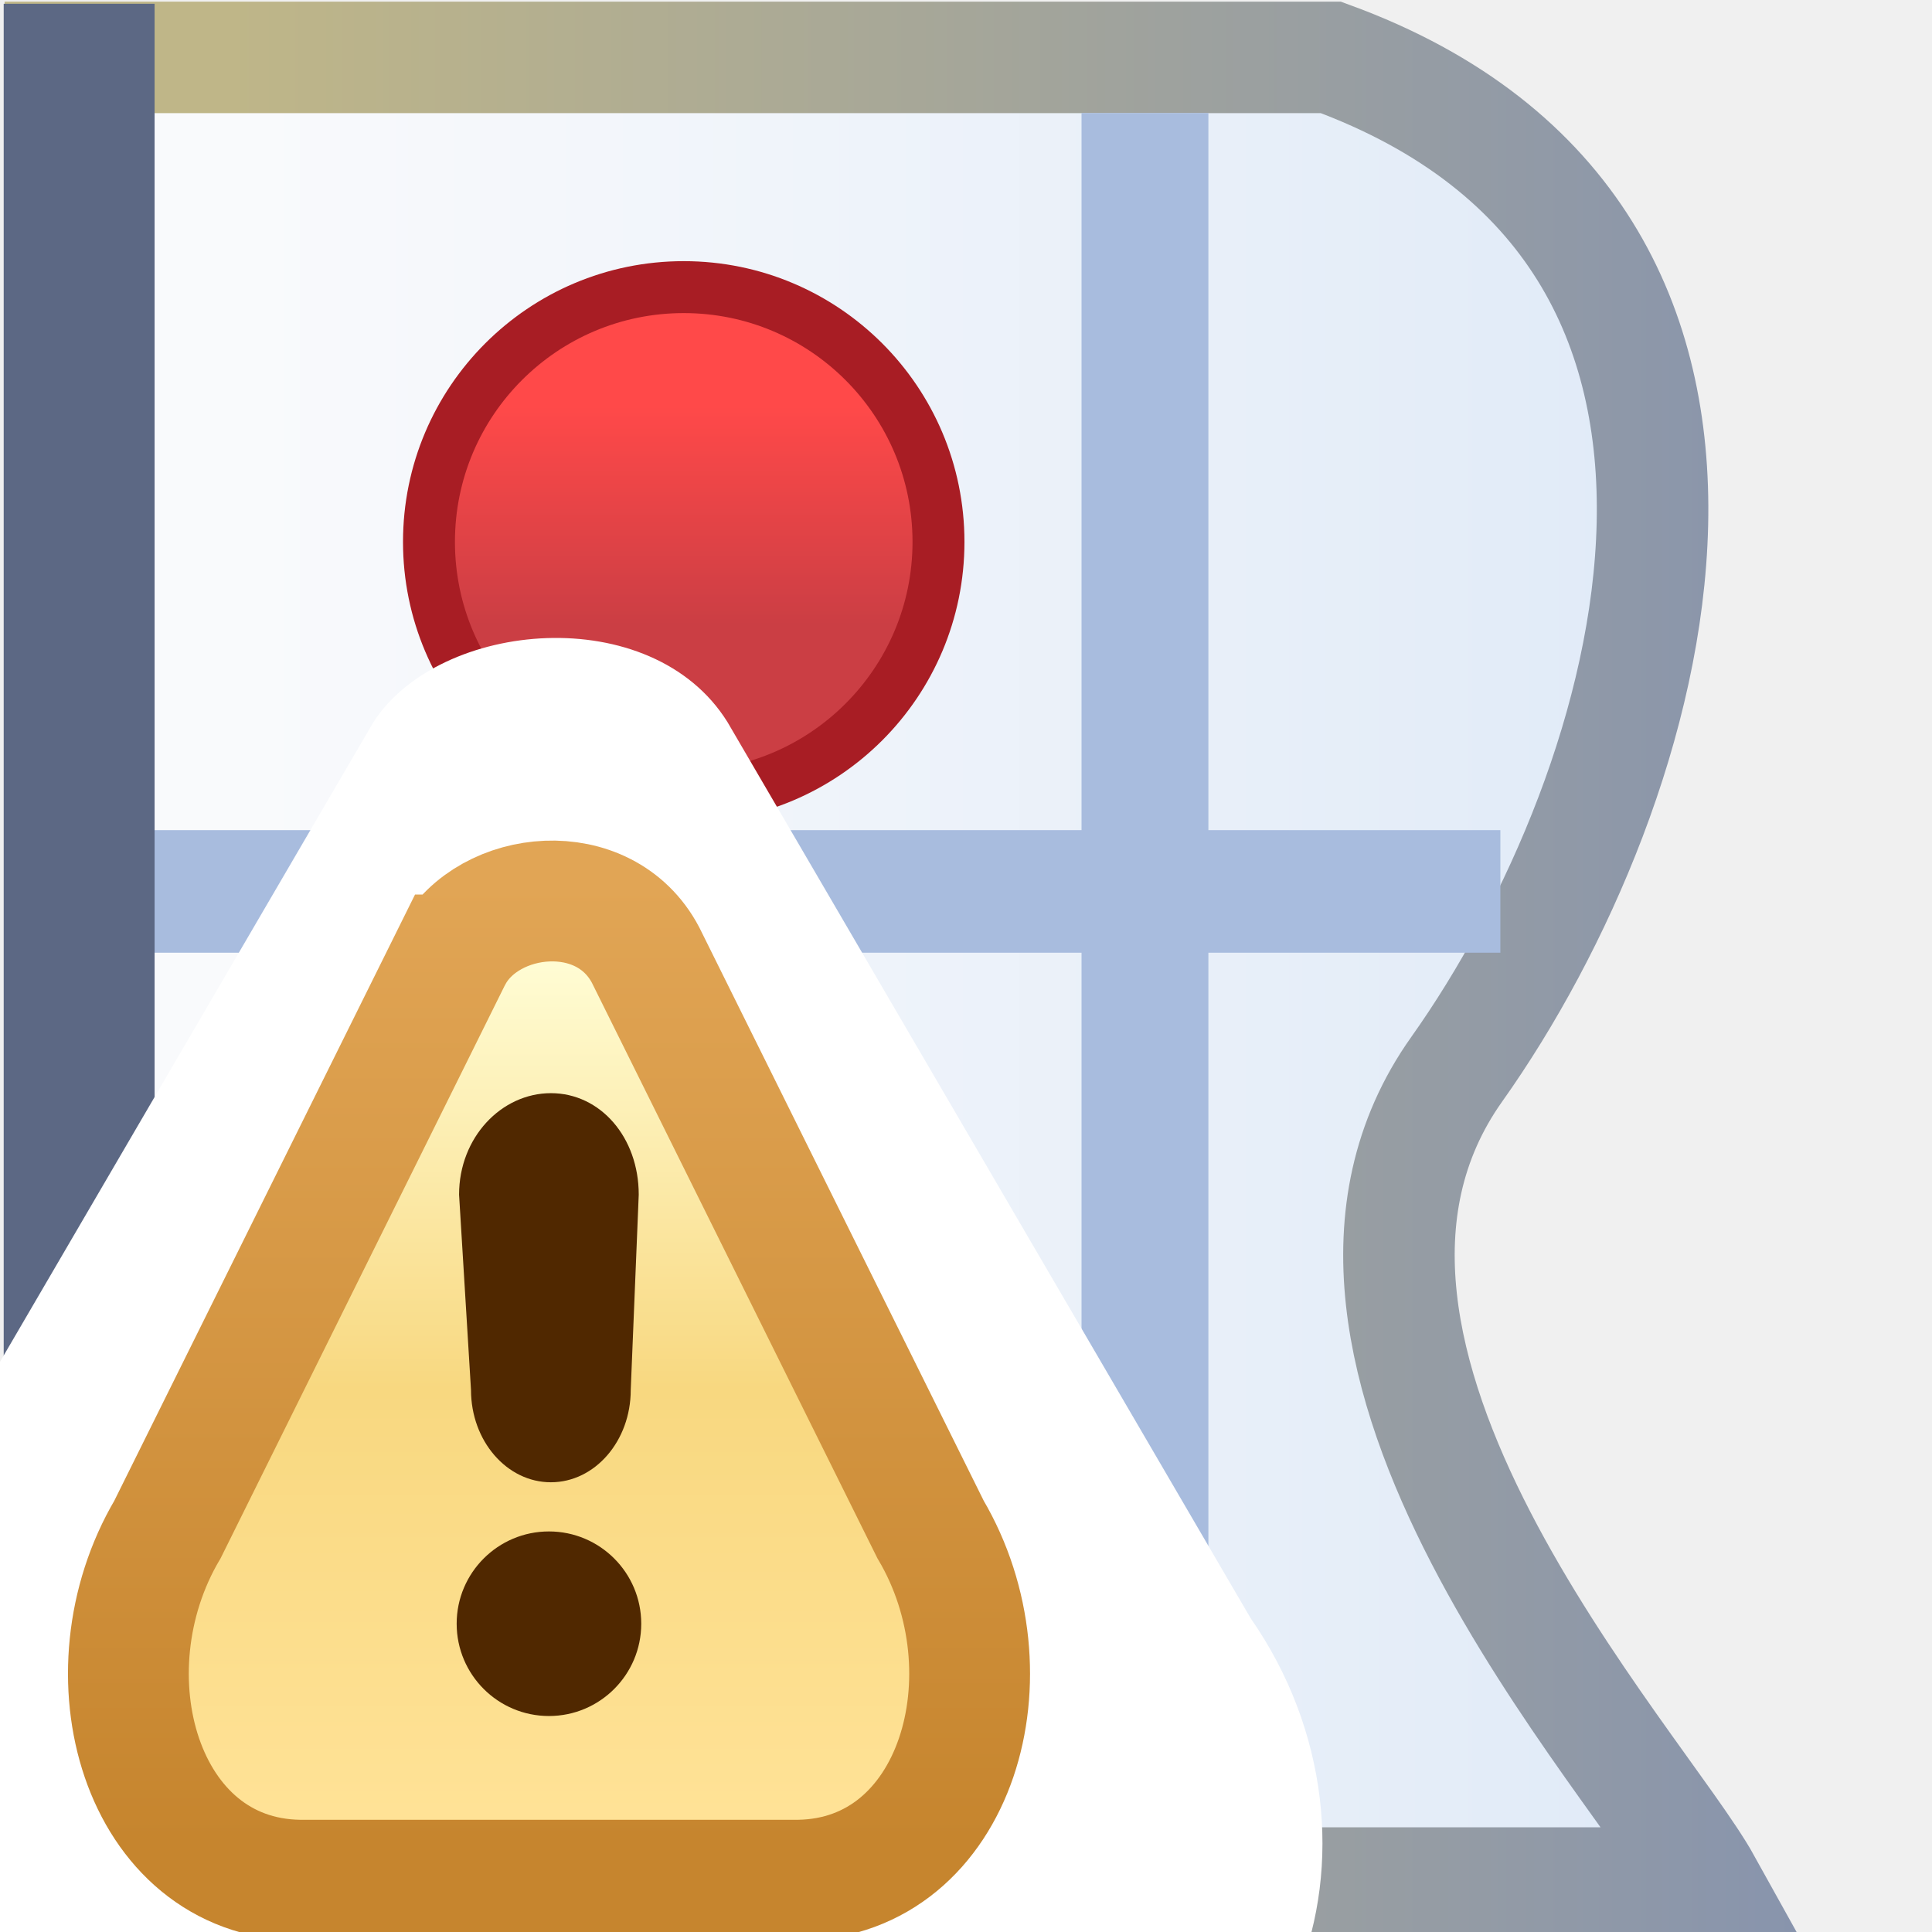
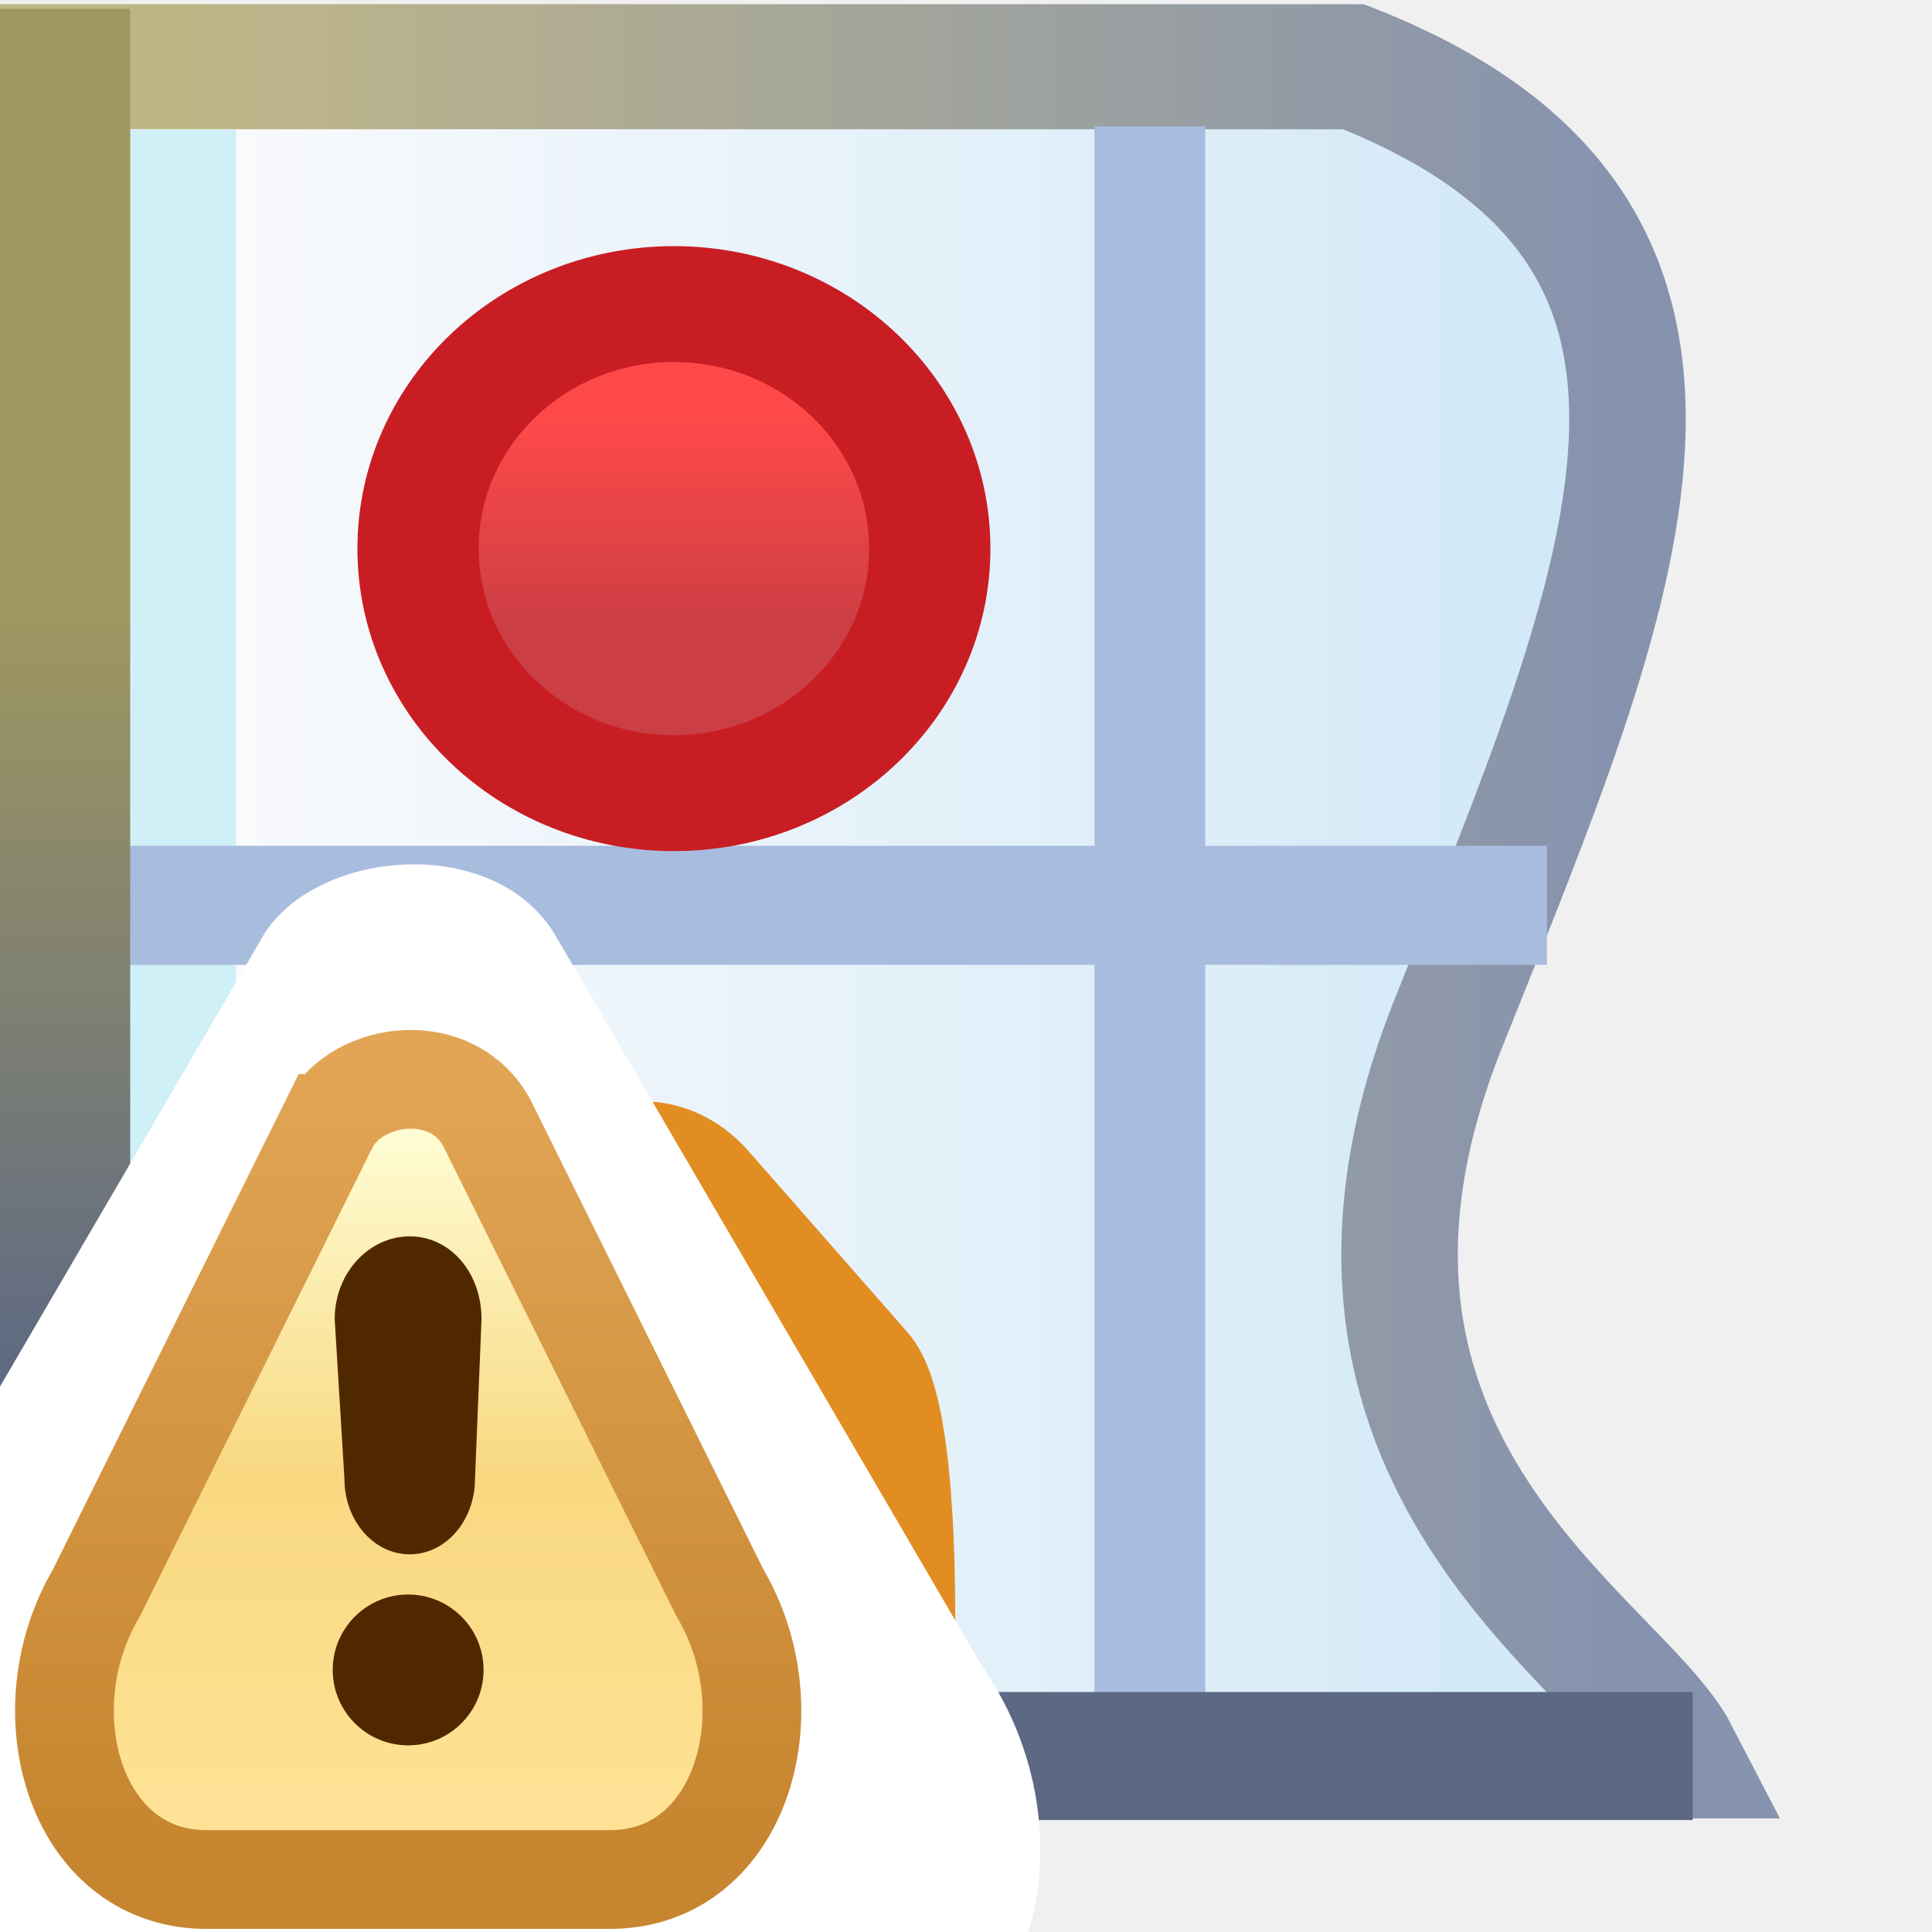
<svg xmlns="http://www.w3.org/2000/svg" xmlns:xlink="http://www.w3.org/1999/xlink" width="16" height="16" id="svg2" version="1.1">
  <defs id="defs4">
    <linearGradient id="linearGradient3852">
      <stop style="stop-color:#ff4949;stop-opacity:1" offset="0" id="stop3854" />
      <stop style="stop-color:#cb3e44;stop-opacity:1" offset="1" id="stop3856" />
    </linearGradient>
    <linearGradient id="linearGradient5105">
      <stop style="stop-color:#bfb688;stop-opacity:1;" offset="0" id="stop5107" />
      <stop style="stop-color:#8693ae;stop-opacity:1" offset="1" id="stop5109" />
    </linearGradient>
    <linearGradient id="linearGradient5255">
      <stop style="stop-color:#f9fafc;stop-opacity:1" offset="0" id="stop5257" />
      <stop style="stop-color:#dee9f7;stop-opacity:1" offset="1" id="stop5259" />
    </linearGradient>
    <linearGradient id="linearGradient4903-7-7-52">
      <stop id="stop4905-2-3-9" offset="0" style="stop-color:#ffe69f;stop-opacity:1" />
      <stop style="stop-color:#ffcb2f;stop-opacity:1" offset="0.415" id="stop4911-4-9-2" />
      <stop id="stop4907-3-6-1" offset="1" style="stop-color:#ffffff;stop-opacity:1" />
    </linearGradient>
-     <linearGradient xlink:href="#linearGradient5255" id="linearGradient18366" gradientUnits="userSpaceOnUse" gradientTransform="matrix(1.382308,0,0,0.9807125,-6.264242,20.04421)" x1="22.879" y1="1037.211" x2="22.879" y2="1051.027" />
-     <linearGradient xlink:href="#linearGradient5105" id="linearGradient18368" gradientUnits="userSpaceOnUse" gradientTransform="matrix(1.382308,0,0,0.9807125,20.35621,20.04421)" x1="9.171" y1="1036.943" x2="9.171" y2="1051.68" />
+     <linearGradient xlink:href="#linearGradient5255" id="linearGradient18366" gradientUnits="userSpaceOnUse" gradientTransform="matrix(1.290757,0,0,0.9157589,-4.820673,87.268)" x1="22.879" y1="1037.211" x2="22.879" y2="1051.027" />
+     <linearGradient xlink:href="#linearGradient5105" id="linearGradient18368" gradientUnits="userSpaceOnUse" gradientTransform="matrix(1.290757,0,0,0.9157589,20.03668,87.268)" x1="9.171" y1="1036.943" x2="9.171" y2="1051.68" />
    <linearGradient xlink:href="#linearGradient4903-7-7-52" id="linearGradient20355" gradientUnits="userSpaceOnUse" gradientTransform="matrix(0.7216023,0,0,0.7216023,246.5466,-1265.794)" x1="733.184" y1="727.802" x2="738.317" y2="732.935" />
    <linearGradient y2="0.393" x2="6.389" y1="7.237" x1="6.389" gradientUnits="userSpaceOnUse" id="linearGradient4200" xlink:href="#linearGradient5091" />
    <linearGradient y2="0.982" x2="3.383" y1="7.016" x1="3.383" gradientUnits="userSpaceOnUse" id="linearGradient4198" xlink:href="#linearGradient5081" />
    <linearGradient id="linearGradient5081">
      <stop id="stop5083" offset="0" style="stop-color:#ffe296;stop-opacity:1" />
      <stop style="stop-color:#f8d880;stop-opacity:1" offset="0.5" id="stop5089" />
      <stop id="stop5085" offset="1" style="stop-color:#fffcd3;stop-opacity:1" />
    </linearGradient>
    <linearGradient id="linearGradient5091">
      <stop id="stop5093" offset="0" style="stop-color:#c6852e;stop-opacity:1" />
      <stop id="stop5095" offset="1" style="stop-color:#e1a555;stop-opacity:1" />
    </linearGradient>
    <linearGradient y2="0.982" x2="3.383" y1="7.016" x1="3.383" gradientUnits="userSpaceOnUse" id="linearGradient4198-1" xlink:href="#linearGradient5081-2" />
    <linearGradient id="linearGradient5081-2">
      <stop id="stop5083-6" offset="0" style="stop-color:#ffe296;stop-opacity:1" />
      <stop style="stop-color:#f8d880;stop-opacity:1" offset="0.5" id="stop5089-6" />
      <stop id="stop5085-1" offset="1" style="stop-color:#fffcd3;stop-opacity:1" />
    </linearGradient>
    <linearGradient y2="0.393" x2="6.389" y1="7.237" x1="6.389" gradientUnits="userSpaceOnUse" id="linearGradient4200-0" xlink:href="#linearGradient5091-0" />
    <linearGradient id="linearGradient5091-0">
      <stop id="stop5093-5" offset="0" style="stop-color:#c6852e;stop-opacity:1" />
      <stop id="stop5095-9" offset="1" style="stop-color:#e1a555;stop-opacity:1" />
    </linearGradient>
    <linearGradient xlink:href="#linearGradient3852" id="linearGradient3858" x1="385.984" y1="462.57" x2="385.984" y2="471.699" gradientUnits="userSpaceOnUse" />
+     <linearGradient xlink:href="#linearGradient5081" id="linearGradient3067" gradientUnits="userSpaceOnUse" x1="3.383" y1="7.016" x2="3.383" y2="0.982" />
+     <linearGradient xlink:href="#linearGradient5091" id="linearGradient3069" gradientUnits="userSpaceOnUse" x1="6.389" y1="7.237" x2="6.389" y2="0.393" />
+     <linearGradient xlink:href="#linearGradient5255-7" id="linearGradient3807" gradientUnits="userSpaceOnUse" gradientTransform="matrix(1.382308,0,0,0.9807125,-6.192931,20.04421)" x1="22.879" y1="1037.211" x2="22.879" y2="1051.027" />
+     <linearGradient id="linearGradient5255-7">
+       <stop style="stop-color:#f9fafc;stop-opacity:1" offset="0" id="stop5257-9" />
+       <stop style="stop-color:#d2e9f7;stop-opacity:1;" offset="1" id="stop5259-2" />
+     </linearGradient>
+     <linearGradient xlink:href="#linearGradient5105-2" id="linearGradient3809" gradientUnits="userSpaceOnUse" gradientTransform="matrix(1.382308,0,0,0.9807125,20.42752,20.04421)" x1="9.171" y1="1036.943" x2="9.171" y2="1051.68" />
+     <linearGradient id="linearGradient5105-2">
+       <stop style="stop-color:#bfb688;stop-opacity:1;" offset="0" id="stop5107-4" />
+       <stop style="stop-color:#8693ae;stop-opacity:1" offset="1" id="stop5109-5" />
+     </linearGradient>
+     <linearGradient xlink:href="#linearGradient3840" id="linearGradient3846" x1="1035.598" y1="28.696" x2="1035.598" y2="21.129" gradientUnits="userSpaceOnUse" />
+     <linearGradient id="linearGradient3840">
+       <stop style="stop-color:#5c6884;stop-opacity:1;" offset="0" id="stop3842" />
+       <stop style="stop-color:#a09860;stop-opacity:1;" offset="1" id="stop3844" />
+     </linearGradient>
+     <linearGradient xlink:href="#linearGradient4903-7-7-52-1" id="linearGradient3027" gradientUnits="userSpaceOnUse" gradientTransform="matrix(0.7216023,0,0,0.7216023,246.5466,-1265.794)" x1="733.184" y1="727.802" x2="738.317" y2="732.935" />
+     <linearGradient id="linearGradient4903-7-7-52-1">
+       <stop id="stop4905-2-3-9-1" offset="0" style="stop-color:#ffe69f;stop-opacity:1" />
+       <stop style="stop-color:#ffcb2f;stop-opacity:1" offset="0.415" id="stop4911-4-9-2-1" />
+       <stop id="stop4907-3-6-1-8" offset="1" style="stop-color:#ffffff;stop-opacity:1" />
+     </linearGradient>
+     <linearGradient y2="471.699" x2="385.984" y1="462.57" x1="385.984" gradientUnits="userSpaceOnUse" id="linearGradient3048" xlink:href="#linearGradient3852-1" />
+     <linearGradient id="linearGradient3852-1">
+       <stop style="stop-color:#ff4949;stop-opacity:1" offset="0" id="stop3854-7" />
+       <stop style="stop-color:#cb3e44;stop-opacity:1" offset="1" id="stop3856-4" />
+     </linearGradient>
  </defs>
  <g id="layer1" style="display:inline" transform="translate(0,-1036.362)">
+     <g transform="translate(-0.04378716,0.04324301)" style="display:inline" id="g3854">
+       <g transform="matrix(0.9346781,0,0,0.9346781,-14.57181,69.04451)" id="g8472-4" style="display:inline">
+         <g id="g8421-6" transform="translate(15.60054,0)" />
+         <g transform="matrix(0,1,1,0,-1019.403,1019.403)" id="g10285-0">
+           <g transform="matrix(0.9376926,0,0,0.8733354,0.967742,131.1012)" id="g3797">
+             <path id="rect4172-1" d="m 16.097,1035.528 15.962,0 0,16.568 c -1.063,-0.59 -2.773,-4.141 -6.924,-2.359 -4.151,1.782 -7.453,3.367 -9.037,-0.962 z" style="fill:url(#linearGradient3807);fill-opacity:1;stroke:url(#linearGradient3809);stroke-width:1.182;stroke-linecap:butt;stroke-linejoin:miter;stroke-miterlimit:4;stroke-opacity:1;stroke-dasharray:none;stroke-dashoffset:0;display:inline" />
+             <rect transform="matrix(0,1.225059,1.140978,0,15.51684,1034.988)" y="1.031" x="1.062" height="13" width="0.938" id="rect3852" style="fill:#d0f0f8;fill-opacity:1;stroke:none" />
+             <path style="fill:#adc1e1;fill-opacity:1;stroke:#a8bcde;stroke-width:1.125px;stroke-linecap:butt;stroke-linejoin:miter;stroke-opacity:1" d="m 24.022,1036.295 0,14.441" id="path18345" />
+             <path style="fill:#adc1e1;fill-opacity:1;stroke:#a8bcde;stroke-width:1.124px;stroke-linecap:butt;stroke-linejoin:miter;stroke-opacity:1" d="m 16.662,1046.708 15.958,0" id="path18347" />
+             <rect style="fill:url(#linearGradient3846);fill-opacity:1;stroke:none" id="rect21127" width="1.337" height="17.152" x="1035.026" y="15.551" transform="matrix(0,1,1,0,0,0)" ry="0" />
+             <rect transform="scale(1,-1)" style="fill:#5c6884;fill-opacity:1;stroke:none;display:inline" id="rect21127-6" width="1.21" height="17.229" x="31.455" y="-1052.215" ry="0" />
+           </g>
+           <rect style="fill:none;stroke:none" id="rect4942-3" width="1.418" height="1.07" x="22.742" y="1042.646" />
+           <rect style="fill:none;stroke:none;display:inline" id="rect4942-1-75" width="1.418" height="1.07" x="22.742" y="1044.786" />
+           <g transform="matrix(0.8824479,0,0,0.8262642,3.970926,181.0493)" id="g20348">
+             <rect y="1043.461" x="25.573" height="1.013" width="1.422" id="rect4942-1-7" style="fill:none;stroke:none;display:inline" />
+             <path id="rect4880" d="m 775.656,-741.238 2.488,0.009 c 0.565,0.002 2.024,1.527 2.024,1.527 l -3.814,3.859 c 0,0 -1.583,-1.38 -1.608,-1.943 l -0.11,-2.432 c -0.026,-0.563 0.455,-1.023 1.02,-1.02 z" style="font-size:13.589px;font-style:normal;font-weight:normal;line-height:125%;letter-spacing:0px;word-spacing:0px;color:#000000;fill:url(#linearGradient3027);fill-opacity:1;fill-rule:nonzero;stroke:#e28d22;stroke-width:1.213;stroke-linecap:butt;stroke-linejoin:miter;stroke-miterlimit:4;stroke-opacity:1;stroke-dasharray:none;stroke-dashoffset:0;marker:none;visibility:visible;display:inline;overflow:visible;enable-background:accumulate;font-family:Sans" transform="matrix(0.7272427,0.6863804,0.7272427,-0.6863804,0,0)" />
+           </g>
+           <g id="layer1-8-2" style="fill:#d34a50;fill-opacity:1;stroke:#a81d24;stroke-opacity:1;display:inline" transform="matrix(0,1.069887,1.069887,0,-1093.178,1054.474)">
+             <g transform="matrix(0.279033,0,0,0.279033,-100.5321,912.079)" style="fill:#d34a50;fill-opacity:1;stroke:#a81d24;stroke-opacity:1;display:inline" id="g11331-3-1-1-7">
+               <g id="g13408-8-4" style="fill:#d34a50;fill-opacity:1;stroke:#a81d24;stroke-opacity:1" />
+             </g>
+             <g transform="matrix(-1,0,0,1,16.12959,8.014063)" style="fill:#d34a50;fill-opacity:1;stroke:#a81d24;stroke-opacity:1;display:inline" id="g6124-3-1">
+               <g transform="scale(-1,1)" style="font-size:13.589px;font-style:normal;font-weight:normal;line-height:125%;letter-spacing:0px;word-spacing:0px;fill:#d34a50;fill-opacity:1;stroke:#a81d24;stroke-opacity:1;font-family:Sans" id="text6430-6" />
+               <g transform="scale(-1,1)" style="font-size:13.589px;font-style:normal;font-weight:normal;line-height:125%;letter-spacing:0px;word-spacing:0px;fill:#d34a50;fill-opacity:1;stroke:#a81d24;stroke-opacity:1;display:inline;font-family:Sans" id="g6438-4" />
+             </g>
+           </g>
+           <path style="font-size:13.589px;font-style:normal;font-weight:normal;line-height:125%;letter-spacing:0px;word-spacing:0px;fill:url(#linearGradient3048);fill-opacity:1;stroke:#c91d24;stroke-width:5.036;stroke-linecap:round;stroke-linejoin:round;stroke-miterlimit:4;stroke-opacity:1;stroke-dasharray:none;stroke-dashoffset:0;display:inline;font-family:Sans" id="path10796-2-6-2-1" d="m 398.75,468.237 c 0,5.868 -4.757,10.625 -10.625,10.625 -5.868,0 -10.625,-4.757 -10.625,-10.625 0,-5.868 4.757,-10.625 10.625,-10.625 5.868,0 10.625,4.757 10.625,10.625 z" transform="matrix(0,0.2133601,0.2039199,0,-75.1506,958.2008)" />
+         </g>
+       </g>
+     </g>
    <g style="display:inline" id="g8472" transform="matrix(0.9346781,0,0,0.9346781,-14.57181,69.04451)">
      <g transform="translate(15.60054,0)" id="g8421" />
      <g id="g10285" transform="matrix(0,1,1,0,-1019.403,1019.403)">
-         <path id="rect4172-1" d="m 16.026,1035.528 16.176,0 0,14.578 c -1.063,-0.59 -4.699,-3.988 -7.21,-2.206 -2.511,1.782 -7.382,3.214 -8.966,-1.115 z" style="fill:url(#linearGradient18366);fill-opacity:1;stroke:url(#linearGradient18368);stroke-width:0.988;stroke-linecap:butt;stroke-linejoin:miter;stroke-miterlimit:4;stroke-opacity:1;stroke-dasharray:none;stroke-dashoffset:0;display:inline" />
        <rect y="1042.646" x="22.742" height="1.07" width="1.418" id="rect4942" style="fill:none;stroke:none" />
        <rect y="1044.786" x="22.742" height="1.07" width="1.418" id="rect4942-1" style="fill:none;stroke:none;display:inline" />
-         <g id="g20348" transform="matrix(0.8824479,0,0,0.8824479,4.173906,122.6679)">
-           <rect style="fill:none;stroke:none;display:inline" id="rect4942-1-7" width="1.422" height="1.013" x="25.573" y="1043.461" />
-           <rect transform="matrix(0.7272427,0.6863804,0.7272427,-0.6863804,0,0)" ry="1.02" y="-741.458" x="774.856" height="4.583" width="4.851" id="rect4880" style="font-size:13.589px;font-style:normal;font-weight:normal;line-height:125%;letter-spacing:0px;word-spacing:0px;color:#000000;fill:url(#linearGradient20355);fill-opacity:1;fill-rule:nonzero;stroke:#b28d22;stroke-width:0.794;stroke-linecap:butt;stroke-linejoin:miter;stroke-miterlimit:4;stroke-opacity:1;stroke-dasharray:none;stroke-dashoffset:0;marker:none;visibility:visible;display:inline;overflow:visible;enable-background:accumulate;font-family:Sans" />
-           <rect transform="matrix(0.7272427,0.6863804,0.7272427,-0.6863804,0,0)" ry="0.327" y="-740.819" x="775.439" height="3.286" width="3.583" id="rect4880-5" style="font-size:13.589px;font-style:normal;font-weight:normal;line-height:125%;letter-spacing:0px;word-spacing:0px;color:#000000;fill:none;stroke:#ffffff;stroke-width:0.502;stroke-linecap:butt;stroke-linejoin:miter;stroke-miterlimit:4;stroke-opacity:0.751;stroke-dasharray:none;stroke-dashoffset:0;marker:none;visibility:visible;display:inline;overflow:visible;enable-background:accumulate;font-family:Sans" />
-         </g>
-         <path style="fill:#adc1e1;fill-opacity:1;stroke:#a8bcde;stroke-width:1.086px;stroke-linecap:butt;stroke-linejoin:miter;stroke-opacity:1" d="m 23.416,1036.025 0,12.262" id="path18345" />
-         <path style="fill:#adc1e1;fill-opacity:1;stroke:#a8bcde;stroke-width:1.124px;stroke-linecap:butt;stroke-linejoin:miter;stroke-opacity:1" d="m 16.519,1045.138 15.173,0" id="path18347" />
        <g transform="matrix(0,1.069887,1.069887,0,-1093.178,1054.474)" style="display:inline;fill:#d34a50;fill-opacity:1;stroke:#a81d24;stroke-opacity:1" id="layer1-8">
          <g id="g11331-3-1-1" style="display:inline;fill:#d34a50;fill-opacity:1;stroke:#a81d24;stroke-opacity:1" transform="matrix(0.279033,0,0,0.279033,-100.5321,912.079)">
            <g style="fill:#d34a50;fill-opacity:1;stroke:#a81d24;stroke-opacity:1" id="g13408-8" />
          </g>
          <g id="g6124-3" style="display:inline;fill:#d34a50;fill-opacity:1;stroke:#a81d24;stroke-opacity:1" transform="matrix(-1,0,0,1,16.12959,8.014063)">
            <g id="text6430" style="font-size:13.589px;font-style:normal;font-weight:normal;line-height:125%;letter-spacing:0px;word-spacing:0px;fill:#d34a50;fill-opacity:1;stroke:#a81d24;font-family:Sans;stroke-opacity:1" transform="scale(-1,1)" />
            <g id="g6438" style="font-size:13.589px;font-style:normal;font-weight:normal;line-height:125%;letter-spacing:0px;word-spacing:0px;fill:#d34a50;fill-opacity:1;stroke:#a81d24;display:inline;font-family:Sans;stroke-opacity:1" transform="scale(-1,1)" />
          </g>
        </g>
-         <path transform="matrix(0,0.2124455,0.2124455,0,-79.15609,958.5959)" d="m 398.75,468.237 c 0,5.868 -4.757,10.625 -10.625,10.625 -5.868,0 -10.625,-4.757 -10.625,-10.625 0,-5.868 4.757,-10.625 10.625,-10.625 5.868,0 10.625,4.757 10.625,10.625 z" id="path10796-2-6-2" style="font-size:13.589px;font-style:normal;font-weight:normal;line-height:125%;letter-spacing:0px;word-spacing:0px;fill:url(#linearGradient3858);fill-opacity:1;stroke:#a81d24;stroke-width:2.166;stroke-linecap:round;stroke-linejoin:round;stroke-miterlimit:4;stroke-opacity:1;stroke-dasharray:none;stroke-dashoffset:0;display:inline;font-family:Sans" />
-         <rect style="fill:#5c6884;fill-opacity:1;stroke:none" id="rect21127" width="1.337" height="17.152" x="1035.026" y="15.551" transform="matrix(0,1,1,0,0,0)" ry="0" />
-         <g transform="matrix(0,0.8775719,0.8775719,0,-888.1115,1032.837)" style="display:inline" id="layer1-6">
+         <g transform="matrix(0,0.8775719,0.8775719,0,-888.7133,1034.442)" style="display:inline" id="layer1-6">
          <g transform="matrix(0.9346781,0,0,0.9346781,-14.57181,69.04451)" id="g8472-9" style="display:inline">
            <g transform="matrix(1.416639,0,0,1.416639,-3.241136,-441.5072)" id="g4193">
-               <path style="fill:#ffffff;fill-opacity:1;stroke:none;display:inline" d="m 17.996,1042.674 -3.989,6.833 c -1.19,1.711 -0.379,4.143 1.841,4.173 l 2.516,0 1.964,0 2.516,0 c 2.22,-0.03 3.031,-2.462 1.841,-4.173 l -3.989,-6.833 c -0.578,-0.929 -2.197,-0.78 -2.7,0 z" id="path4292-2" />
-               <path style="fill:url(#linearGradient4198);fill-opacity:1;stroke:url(#linearGradient4200);stroke-width:0.861;stroke-linecap:butt;stroke-linejoin:miter;stroke-opacity:1;stroke-miterlimit:4;stroke-dasharray:none" d="M 2.812,0.906 0.781,5 C 0.175,6.025 0.588,7.482 1.719,7.5 L 3,7.5 l 1,0 1.281,0 C 6.412,7.482 6.825,6.025 6.219,5 L 4.188,0.906 c -0.294,-0.557 -1.119,-0.467 -1.375,0 z" id="path4292" transform="matrix(1.069887,0,0,1.069887,15.59019,1043.48)" />
-               <path style="fill:#502800;fill-opacity:1;stroke:none" id="path4253" d="m 4.109,5.484 c 0,0.345 -0.28,0.625 -0.625,0.625 -0.345,0 -0.625,-0.28 -0.625,-0.625 0,-0.345 0.28,-0.625 0.625,-0.625 0.345,0 0.625,0.28 0.625,0.625 z" transform="matrix(1.125929,0,0,1.125929,15.41164,1043.374)" />
-               <path style="fill:#502800;fill-opacity:1;stroke:none;display:inline" d="m 19.35,1045.503 c -0.378,0 -0.701,0.337 -0.701,0.774 l 0.091,1.489 c 0,0.389 0.273,0.704 0.609,0.704 0.336,0 0.609,-0.315 0.609,-0.704 l 0.061,-1.489 c 0,-0.437 -0.292,-0.774 -0.67,-0.774 z" id="path4253-7" />
+               <g id="g3061" transform="matrix(0.8172172,0,0,0.8172172,1.079091,192.7097)">
+                 <path id="path4292-2" d="m 17.996,1042.674 -3.989,6.833 c -1.19,1.711 -0.379,4.143 1.841,4.173 l 2.516,0 1.964,0 2.516,0 c 2.22,-0.03 3.031,-2.462 1.841,-4.173 l -3.989,-6.833 c -0.578,-0.929 -2.197,-0.78 -2.7,0 z" style="fill:#ffffff;fill-opacity:1;stroke:none;display:inline" />
+                 <path transform="matrix(1.069887,0,0,1.069887,15.59019,1043.48)" id="path4292" d="M 2.812,0.906 0.781,5 C 0.175,6.025 0.588,7.482 1.719,7.5 L 3,7.5 l 1,0 1.281,0 C 6.412,7.482 6.825,6.025 6.219,5 L 4.188,0.906 c -0.294,-0.557 -1.119,-0.467 -1.375,0 z" style="fill:url(#linearGradient3067);fill-opacity:1;stroke:url(#linearGradient3069);stroke-width:0.861;stroke-linecap:butt;stroke-linejoin:miter;stroke-miterlimit:4;stroke-opacity:1;stroke-dasharray:none" />
+                 <path transform="matrix(1.125929,0,0,1.125929,15.41164,1043.374)" d="m 4.109,5.484 c 0,0.345 -0.28,0.625 -0.625,0.625 -0.345,0 -0.625,-0.28 -0.625,-0.625 0,-0.345 0.28,-0.625 0.625,-0.625 0.345,0 0.625,0.28 0.625,0.625 z" id="path4253" style="fill:#502800;fill-opacity:1;stroke:none" />
+                 <path id="path4253-7" d="m 19.35,1045.503 c -0.378,0 -0.701,0.337 -0.701,0.774 l 0.091,1.489 c 0,0.389 0.273,0.704 0.609,0.704 0.336,0 0.609,-0.315 0.609,-0.704 l 0.061,-1.489 c 0,-0.437 -0.292,-0.774 -0.67,-0.774 z" style="fill:#502800;fill-opacity:1;stroke:none;display:inline" />
+               </g>
            </g>
          </g>
        </g>
      </g>
    </g>
  </g>
</svg>
